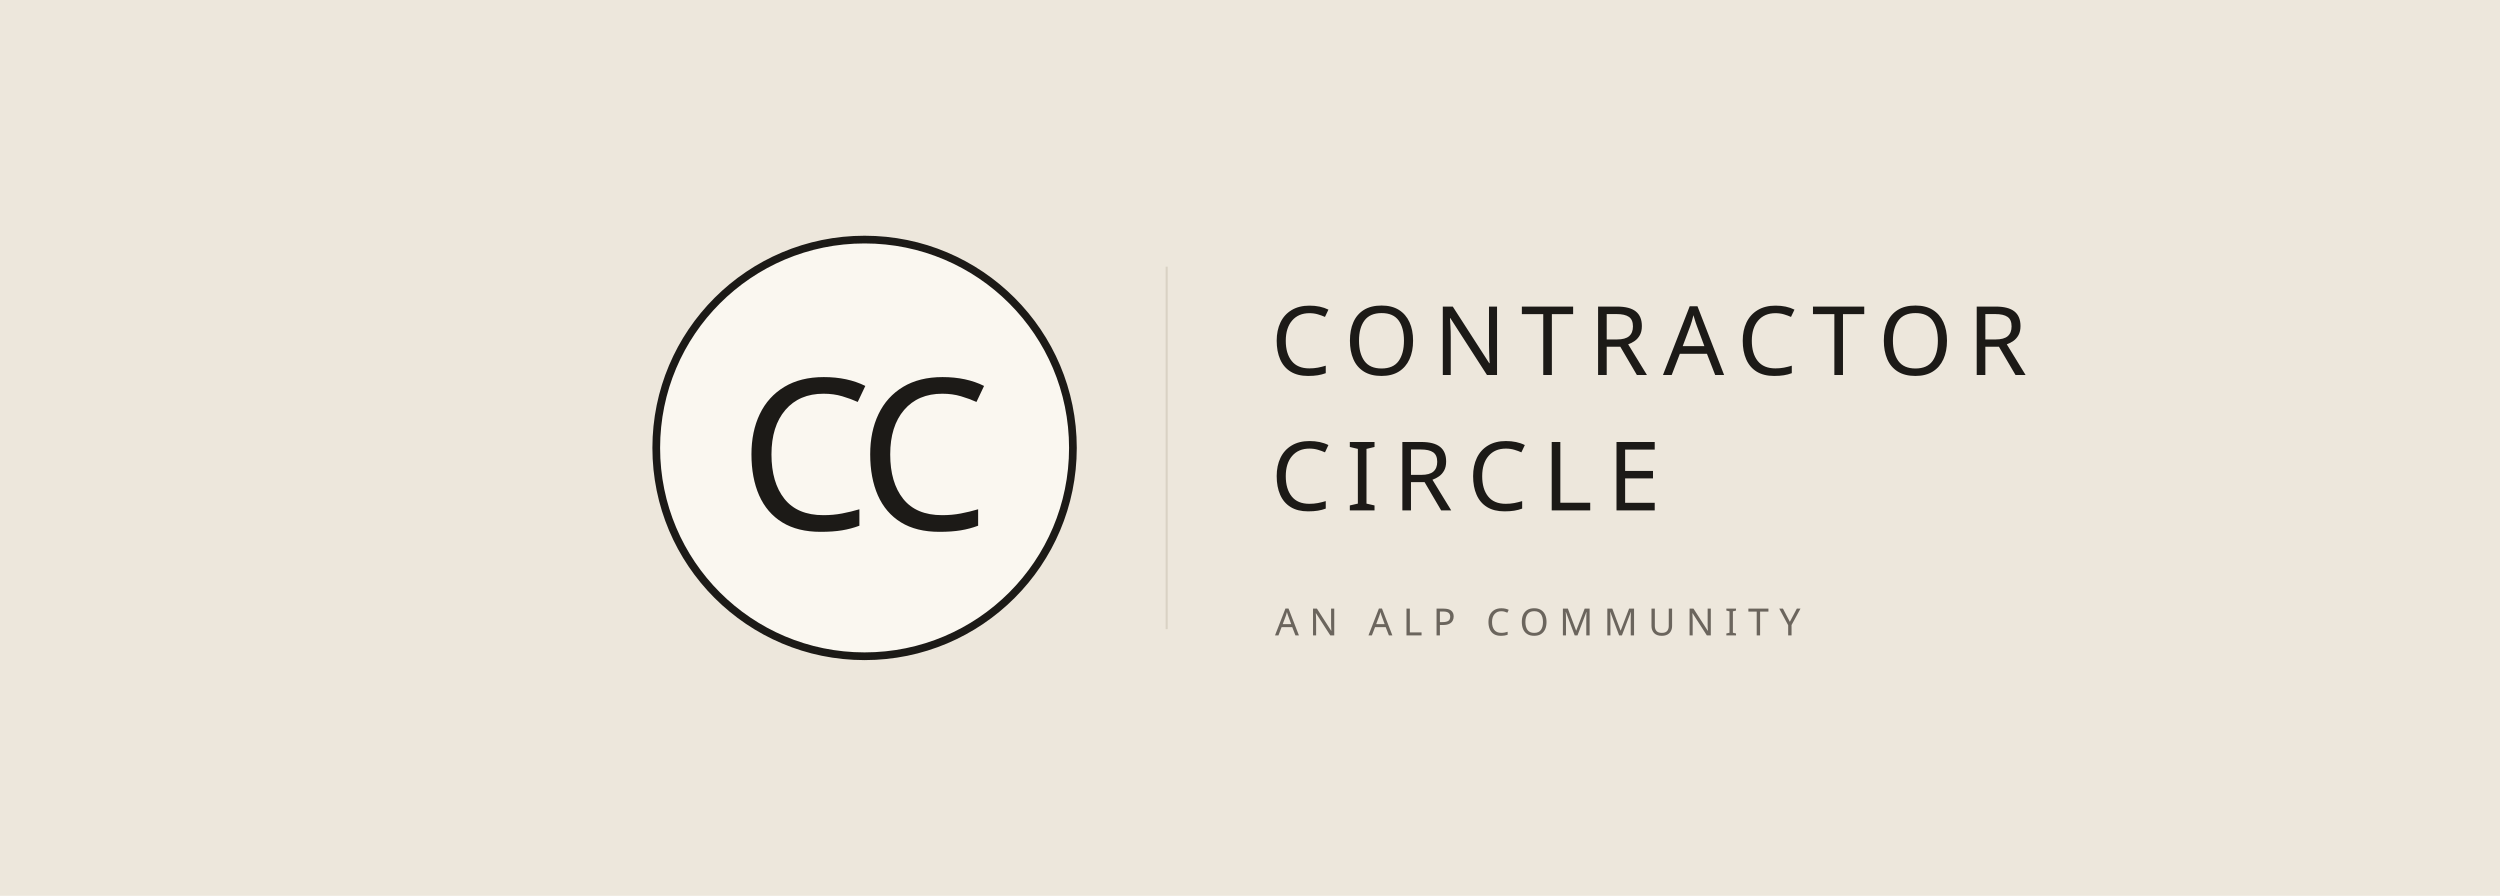
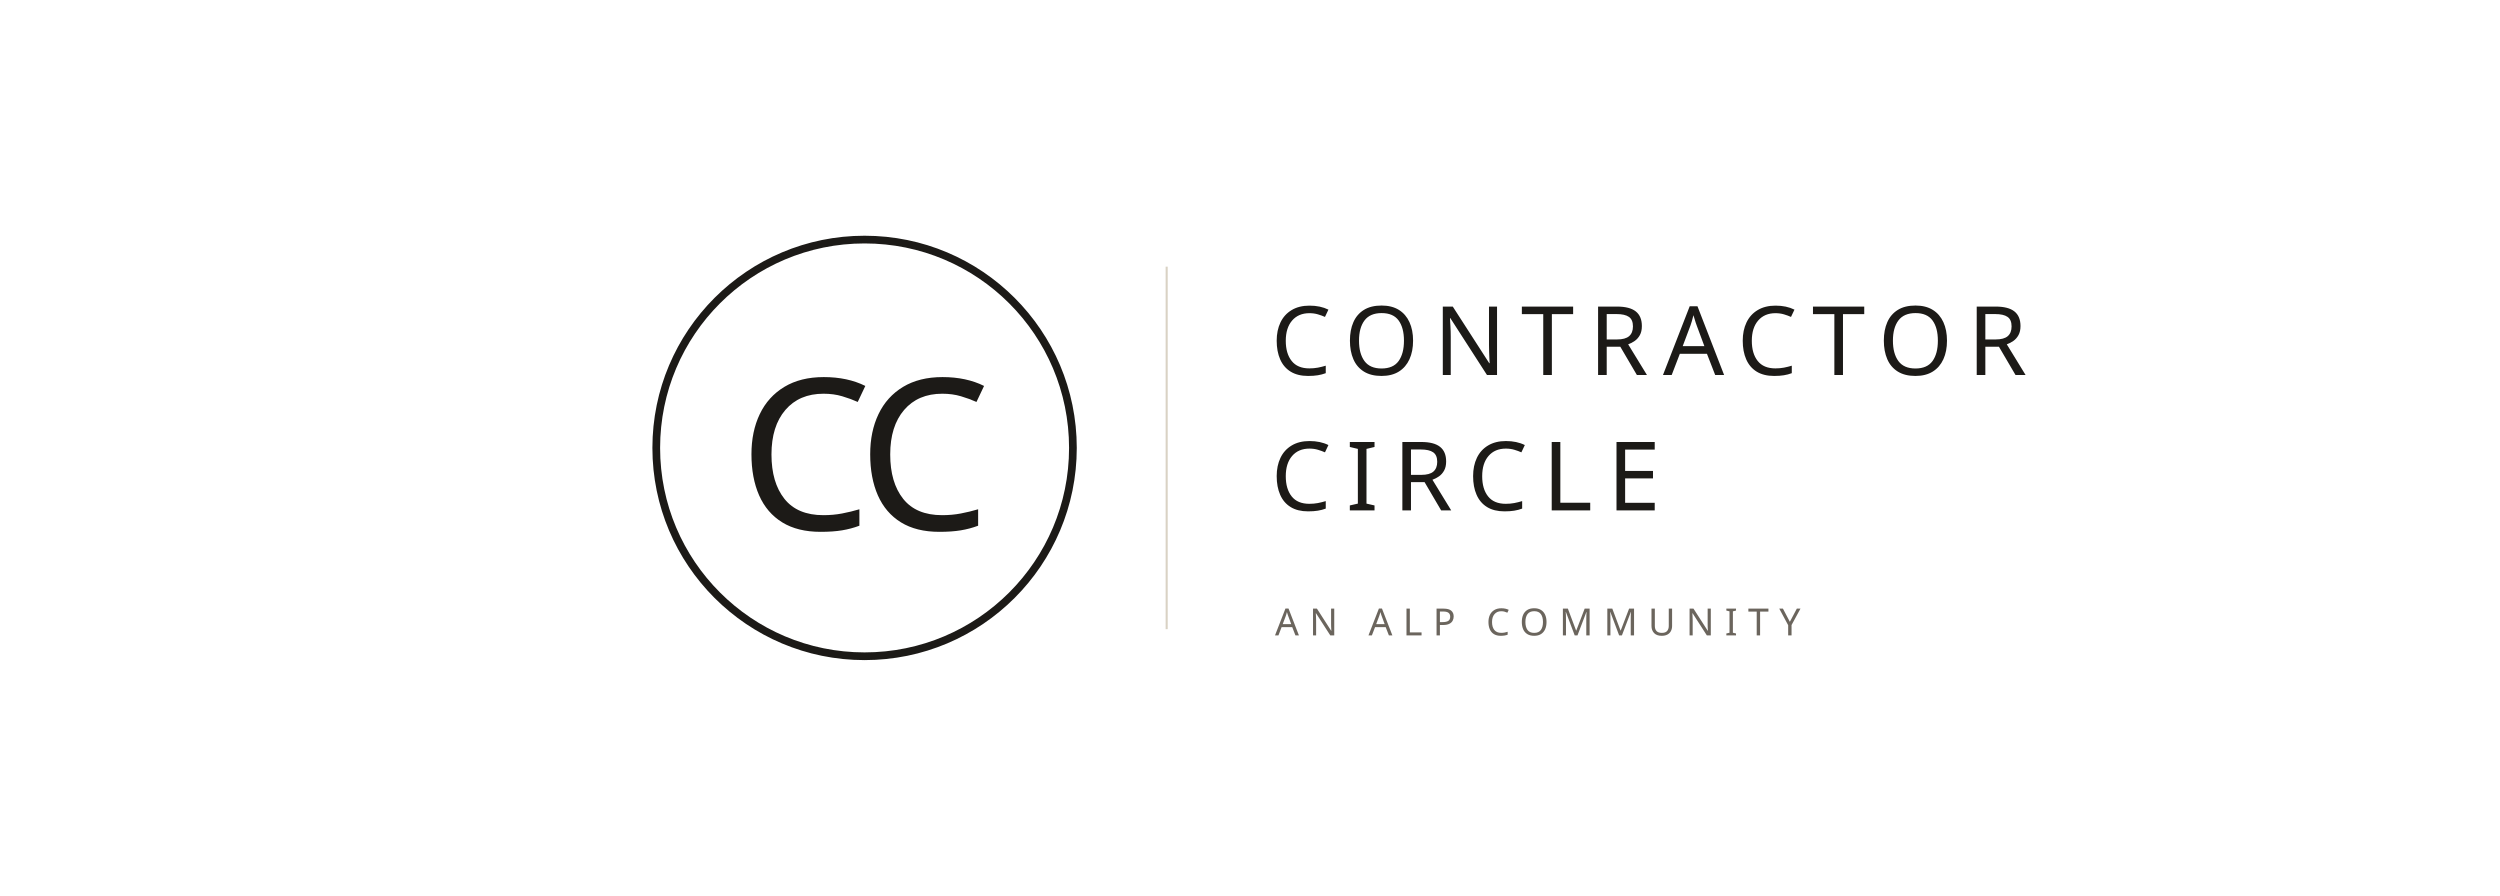
<svg xmlns="http://www.w3.org/2000/svg" width="1200" height="430" viewBox="0 0 1200 430">
-   <defs />
-   <rect width="1200" height="430" fill="#EDE7DC" />
-   <circle cx="415" cy="215" r="100" fill="#FAF7F0" stroke="#1C1A17" stroke-width="3.70" />
+   <circle cx="415" cy="215" r="100" fill="none" stroke="#1C1A17" stroke-width="3.70" />
  <text x="415" y="215" text-anchor="middle" dominant-baseline="central" font-family="'Instrument Serif'" font-size="101.2" fill="#1C1A17" letter-spacing="-4.94">CC</text>
  <line x1="560" y1="128" x2="560" y2="302" stroke="#D9D2C4" stroke-width="1" />
  <text x="610" y="180" font-family="'JetBrains Mono'" font-size="46" letter-spacing="7" fill="#1C1A17">CONTRACTOR</text>
  <text x="610" y="245" font-family="'JetBrains Mono'" font-size="46" letter-spacing="7" fill="#1C1A17">CIRCLE</text>
  <text x="612" y="305" font-family="'JetBrains Mono'" font-size="18" letter-spacing="5" fill="#6B655D">AN ALP COMMUNITY</text>
</svg>
